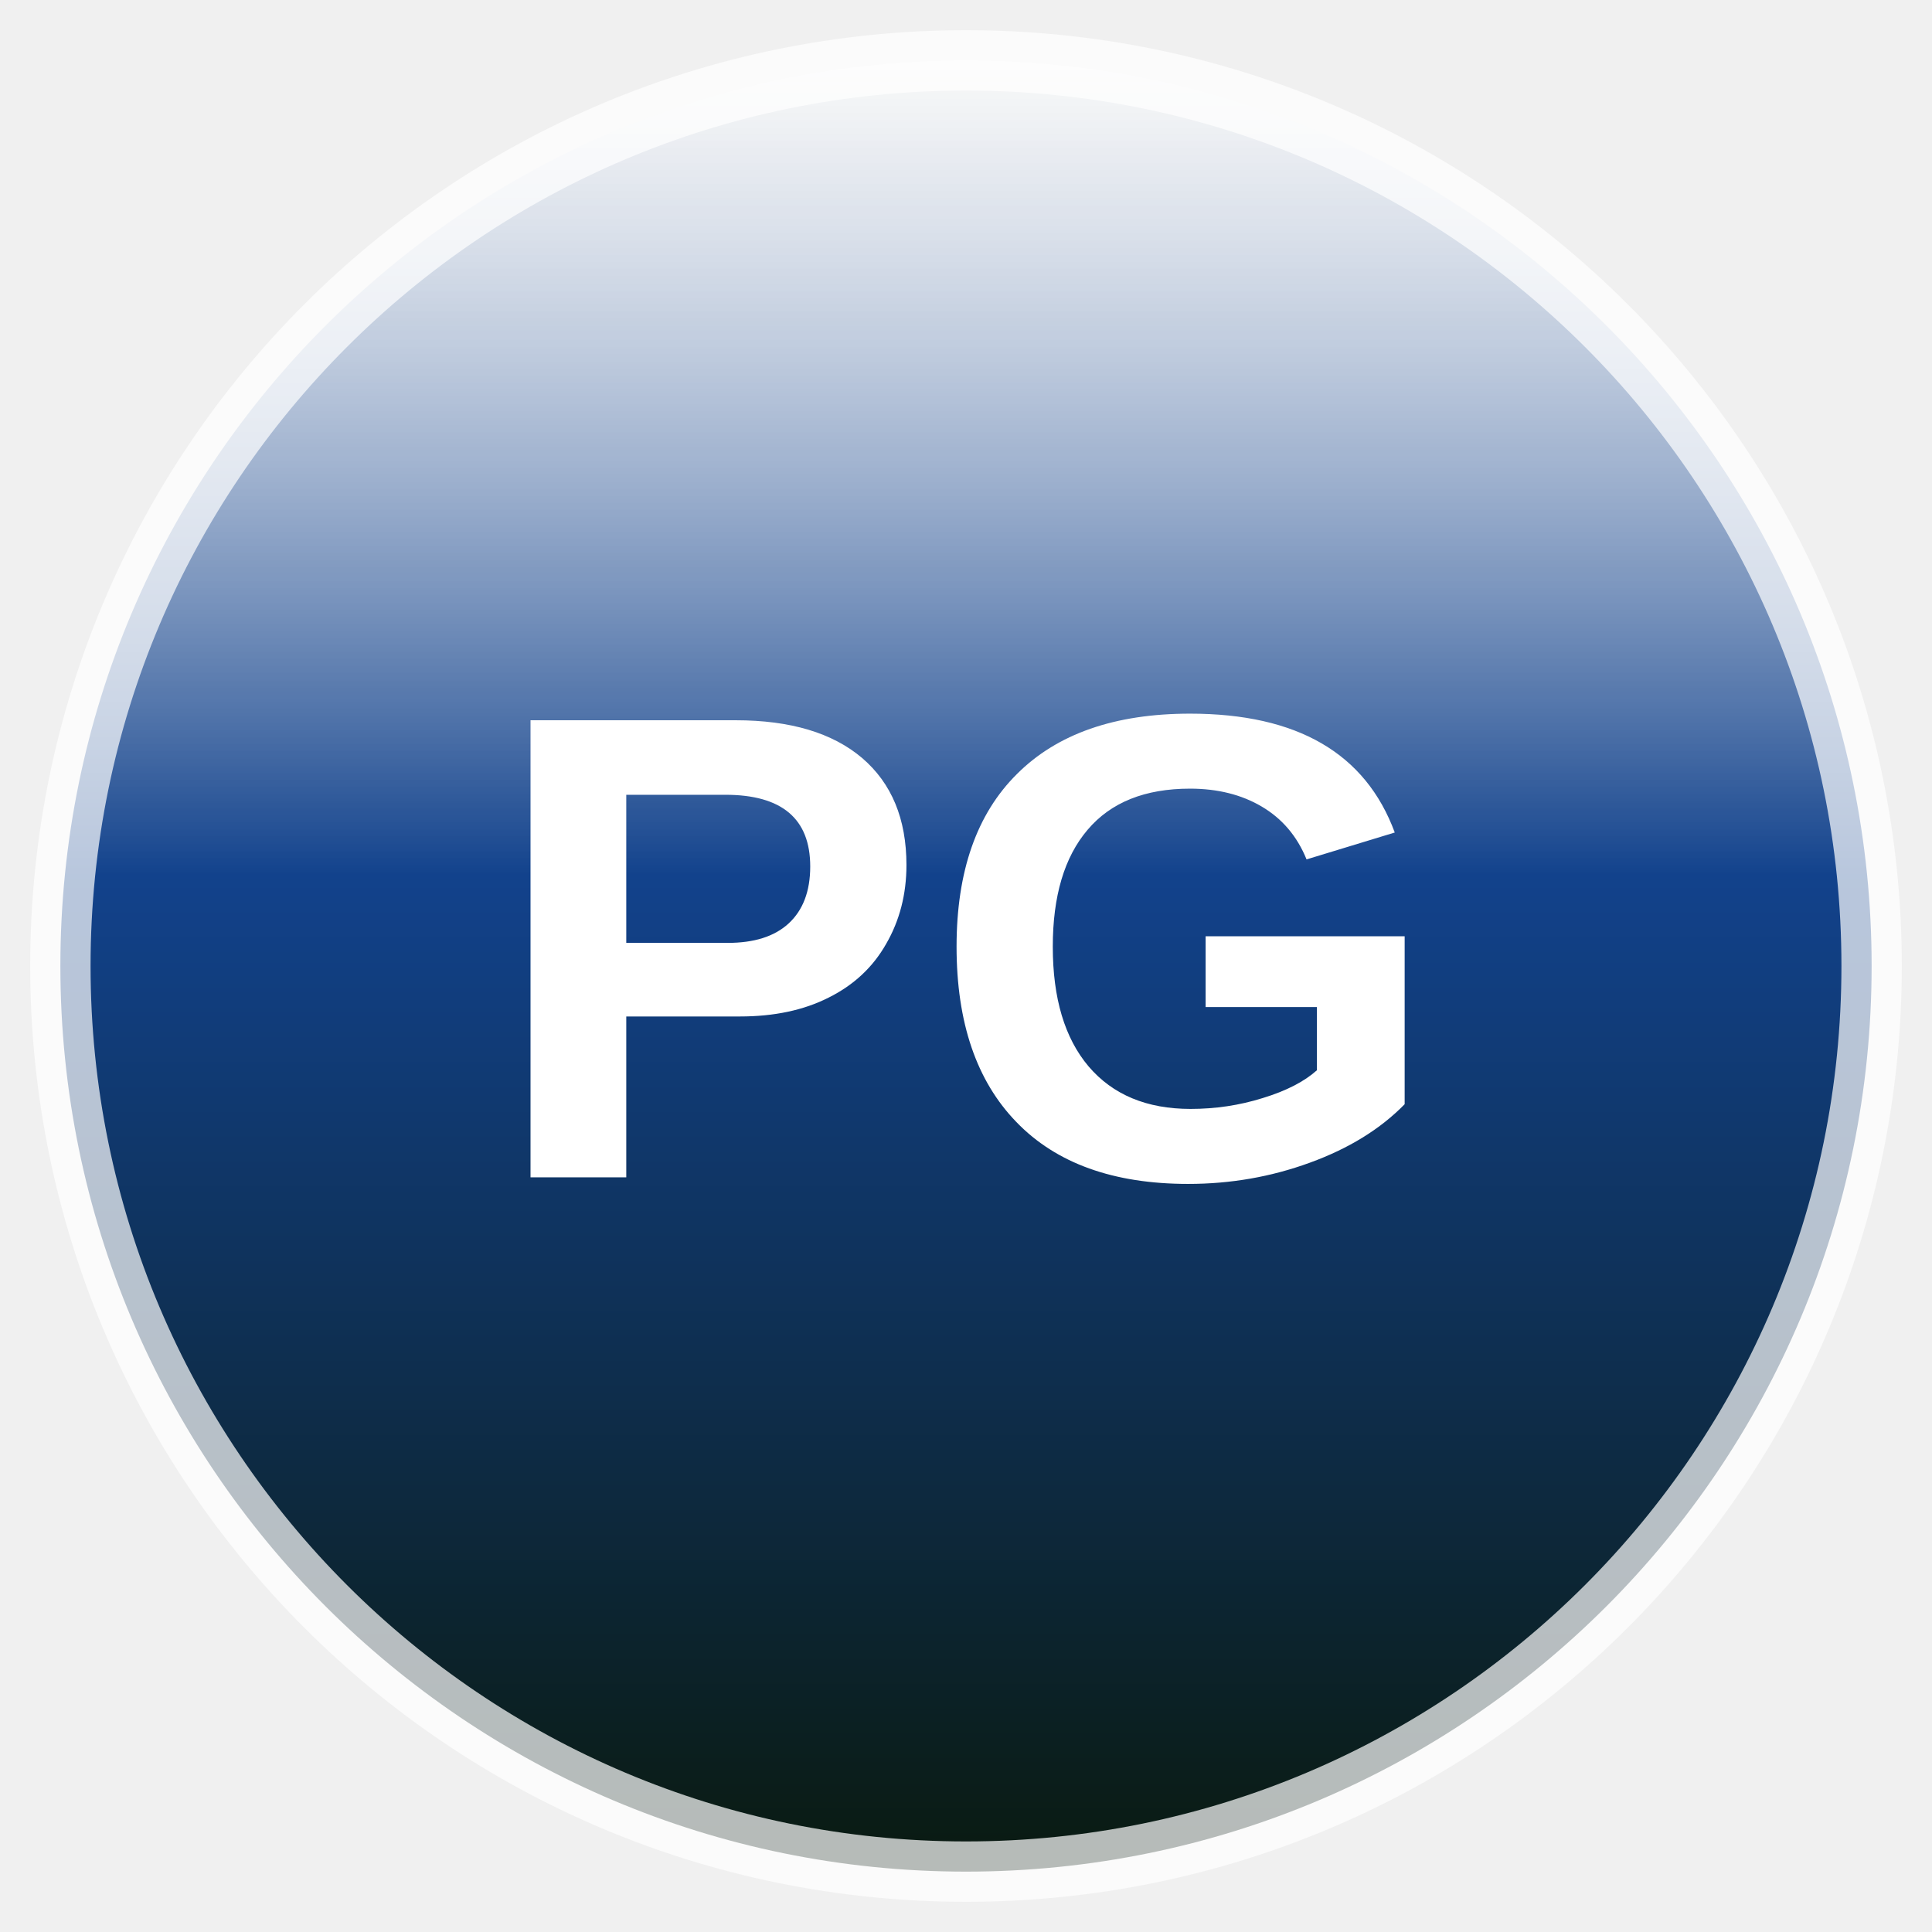
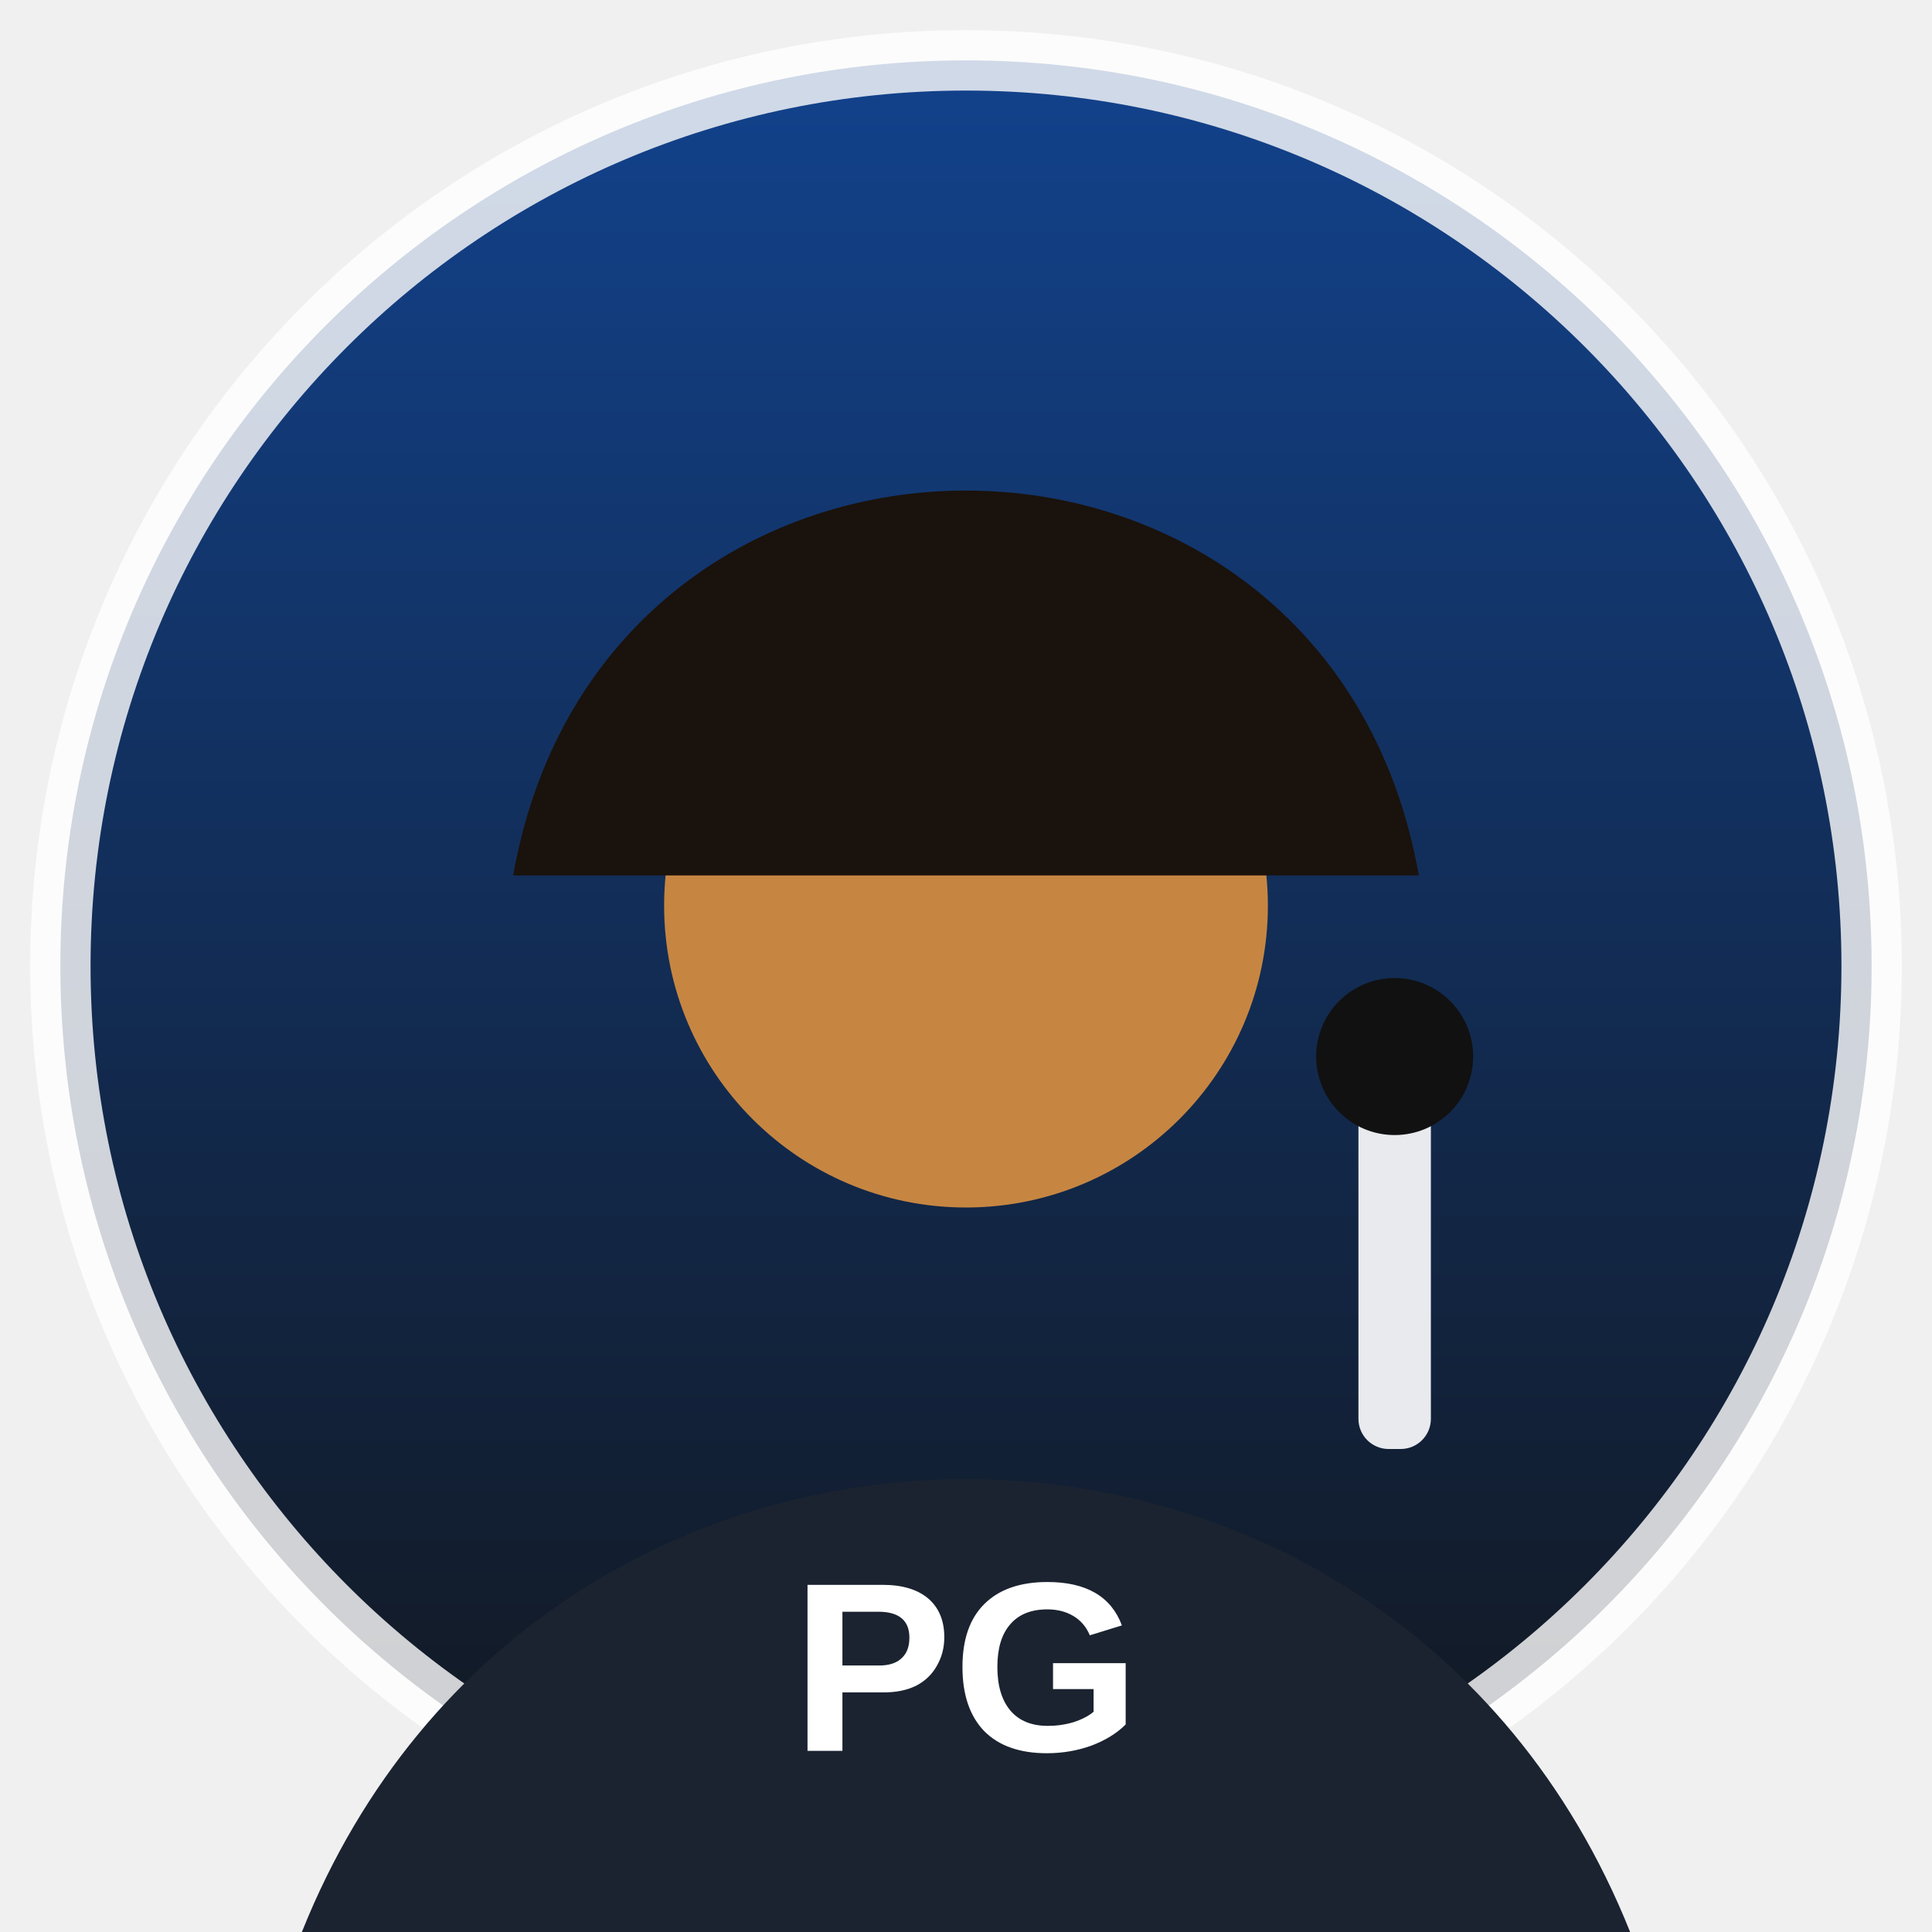
<svg xmlns="http://www.w3.org/2000/svg" viewBox="0 0 64 64">
  <defs>
-     <linearGradient id="gpatricio-grillo-barrera" x1="0" y1="0" x2="0" y2="1">
-       <stop offset="0" stop-color="#ffffff" stop-opacity=".55" />
-       <stop offset="0.45" stop-color="#12428c" />
-       <stop offset="1" stop-color="#0a1a10" />
+     <linearGradient id="avapatriciogrillobarrera" x1="0" y1="0" x2="0" y2="1">
+       <stop offset="0" stop-color="#12428c" />
+       <stop offset="1" stop-color="#12161c" />
    </linearGradient>
  </defs>
-   <circle cx="32" cy="32" r="30" fill="url(#gpatricio-grillo-barrera)" stroke="rgba(255,255,255,.7)" stroke-width="2" />
-   <text x="32" y="39" text-anchor="middle" font-family="Arial,Helvetica,sans-serif" font-weight="800" font-size="22" fill="#fff">PG</text>
+   <circle cx="32" cy="32" r="30" fill="url(#avapatriciogrillobarrera)" stroke="rgba(255,255,255,.8)" stroke-width="2" />
+   <path d="M10 64 C18 44 46 44 54 64" fill="#1b2330" />
+   <circle cx="32" cy="30" r="10" fill="#c68642" />
+   <path d="M17 29 C20 12 44 12 47 29" fill="#1a120c" />
+   <rect x="45" y="36" width="2.4" height="12" rx="1" fill="#e8eaee" />
+   <circle cx="46.2" cy="35" r="2.6" fill="#111" />
+   <text x="32" y="58" text-anchor="middle" font-family="Arial,Helvetica,sans-serif" font-weight="800" font-size="8" fill="#fff">PG</text>
</svg>
